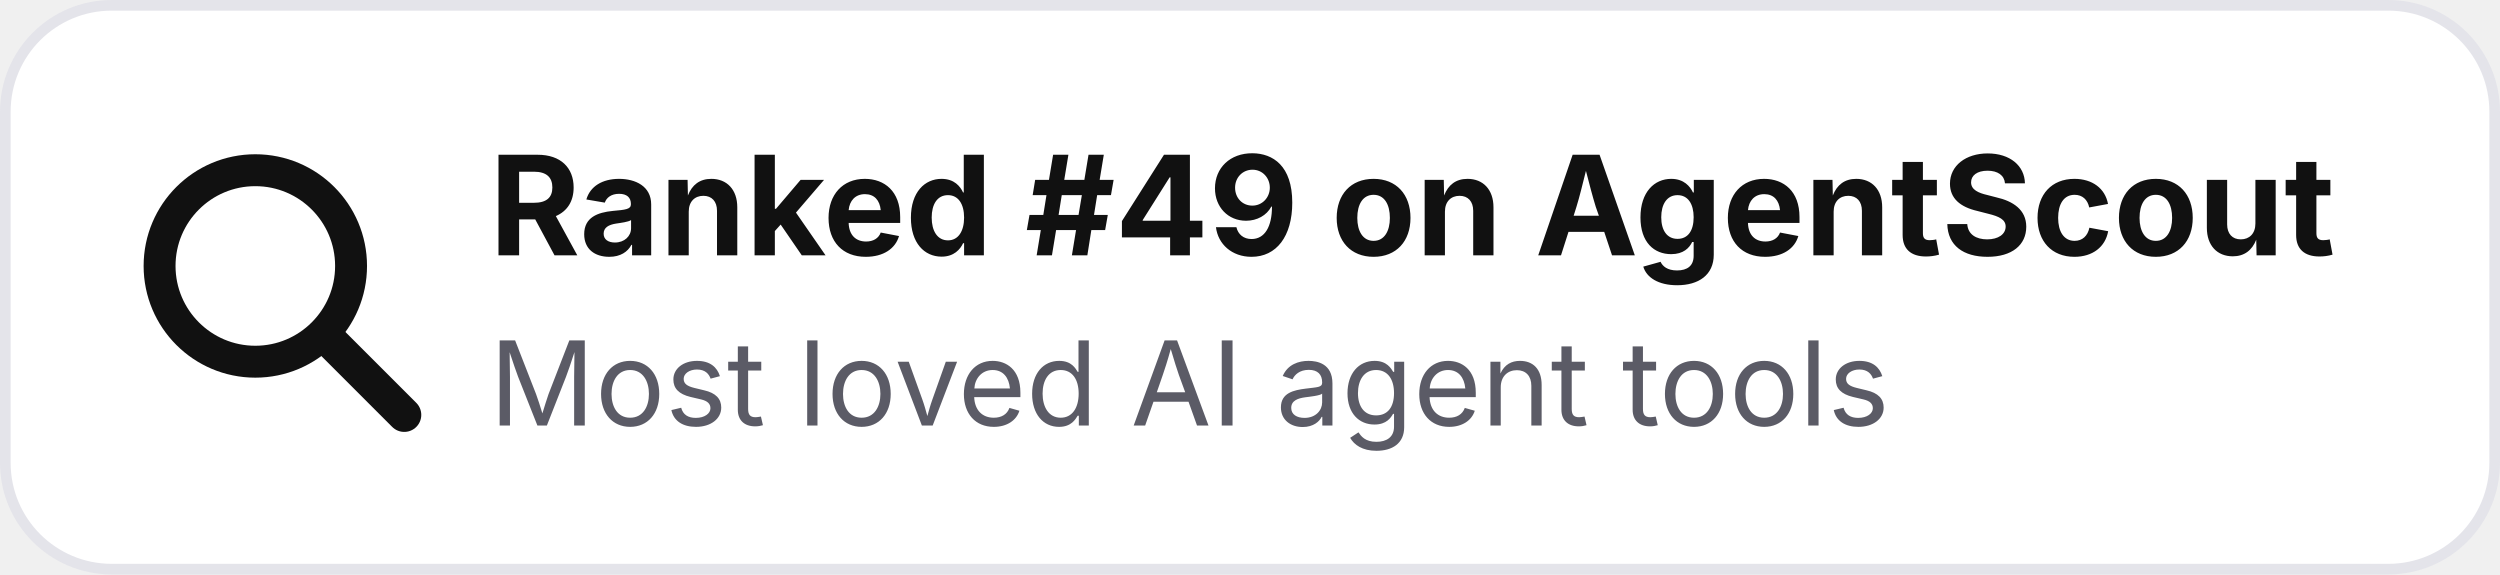
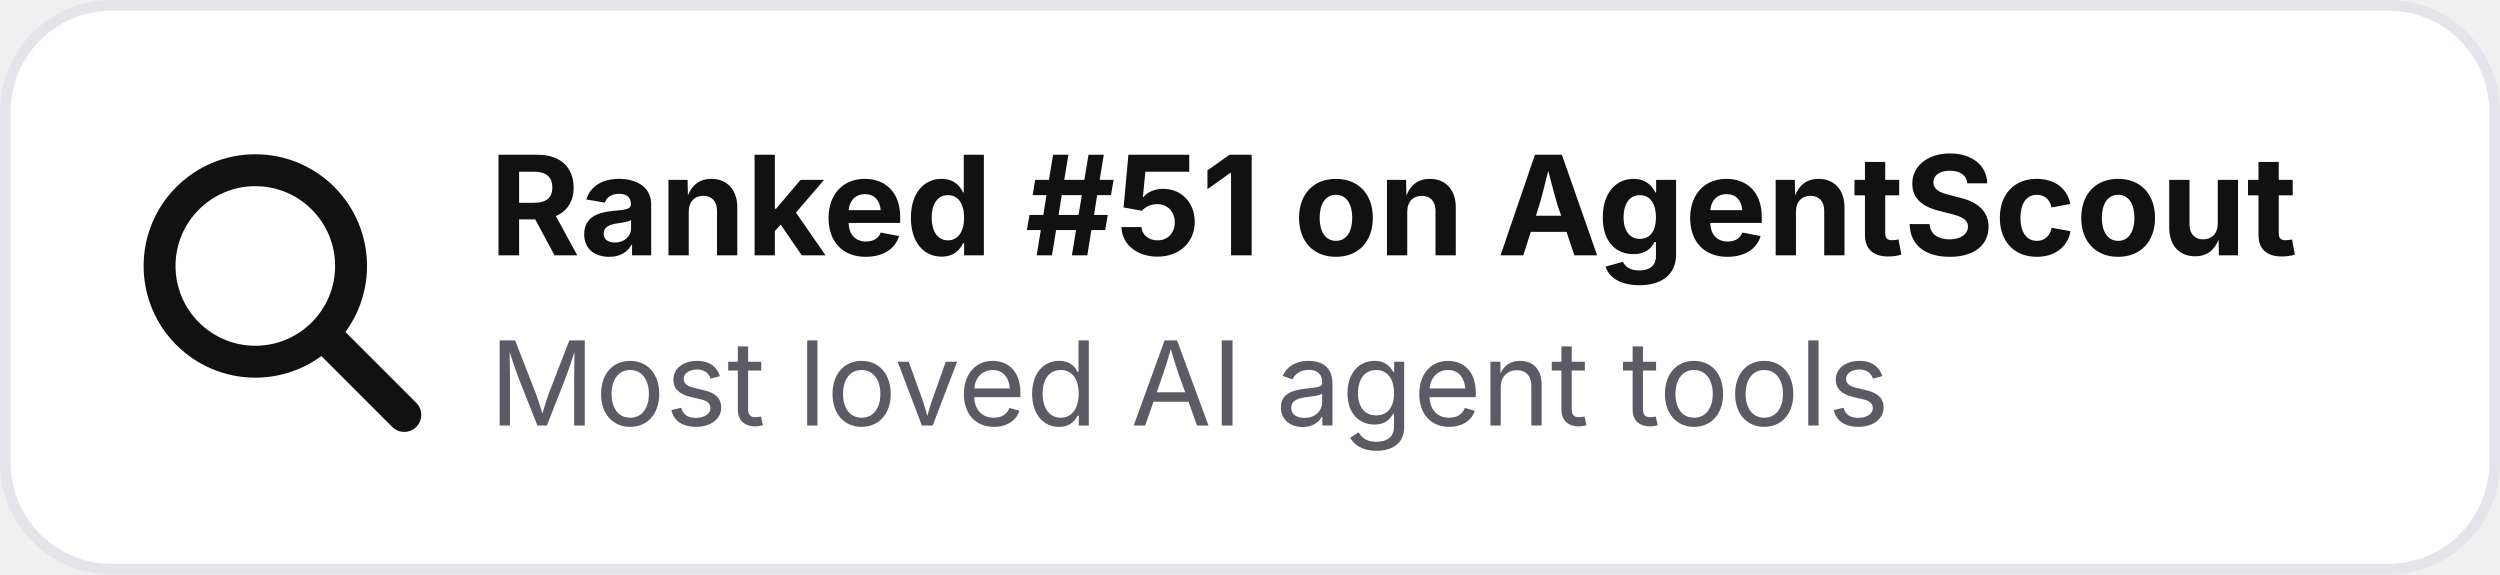
- <svg xmlns="http://www.w3.org/2000/svg" width="235" height="54" viewBox="0 0 235 54" role="img" aria-label="Ranked #49 on AgentScout">
+ <svg xmlns="http://www.w3.org/2000/svg" width="235" height="54" viewBox="0 0 235 54" role="img" aria-label="Ranked #51 on AgentScout">
  <rect x=".5" y=".5" width="234" height="53" rx="10" fill="#ffffff" stroke="#e4e4ea" />
  <circle cx="24" cy="25" r="9" fill="none" stroke="#111111" stroke-width="3" />
  <path d="M31 32l7 7" stroke="#111111" stroke-width="3.2" stroke-linecap="round" />
-   <text x="46" y="24" font-family="Inter,Segoe UI,Arial,sans-serif" font-size="13" font-weight="700" fill="#111111">Ranked #49 on AgentScout</text>
+   <text x="46" y="24" font-family="Inter,Segoe UI,Arial,sans-serif" font-size="13" font-weight="700" fill="#111111">Ranked #51 on AgentScout</text>
  <text x="46" y="40" font-family="Inter,Segoe UI,Arial,sans-serif" font-size="11" fill="#5b5b66">Most loved AI agent tools</text>
</svg>
